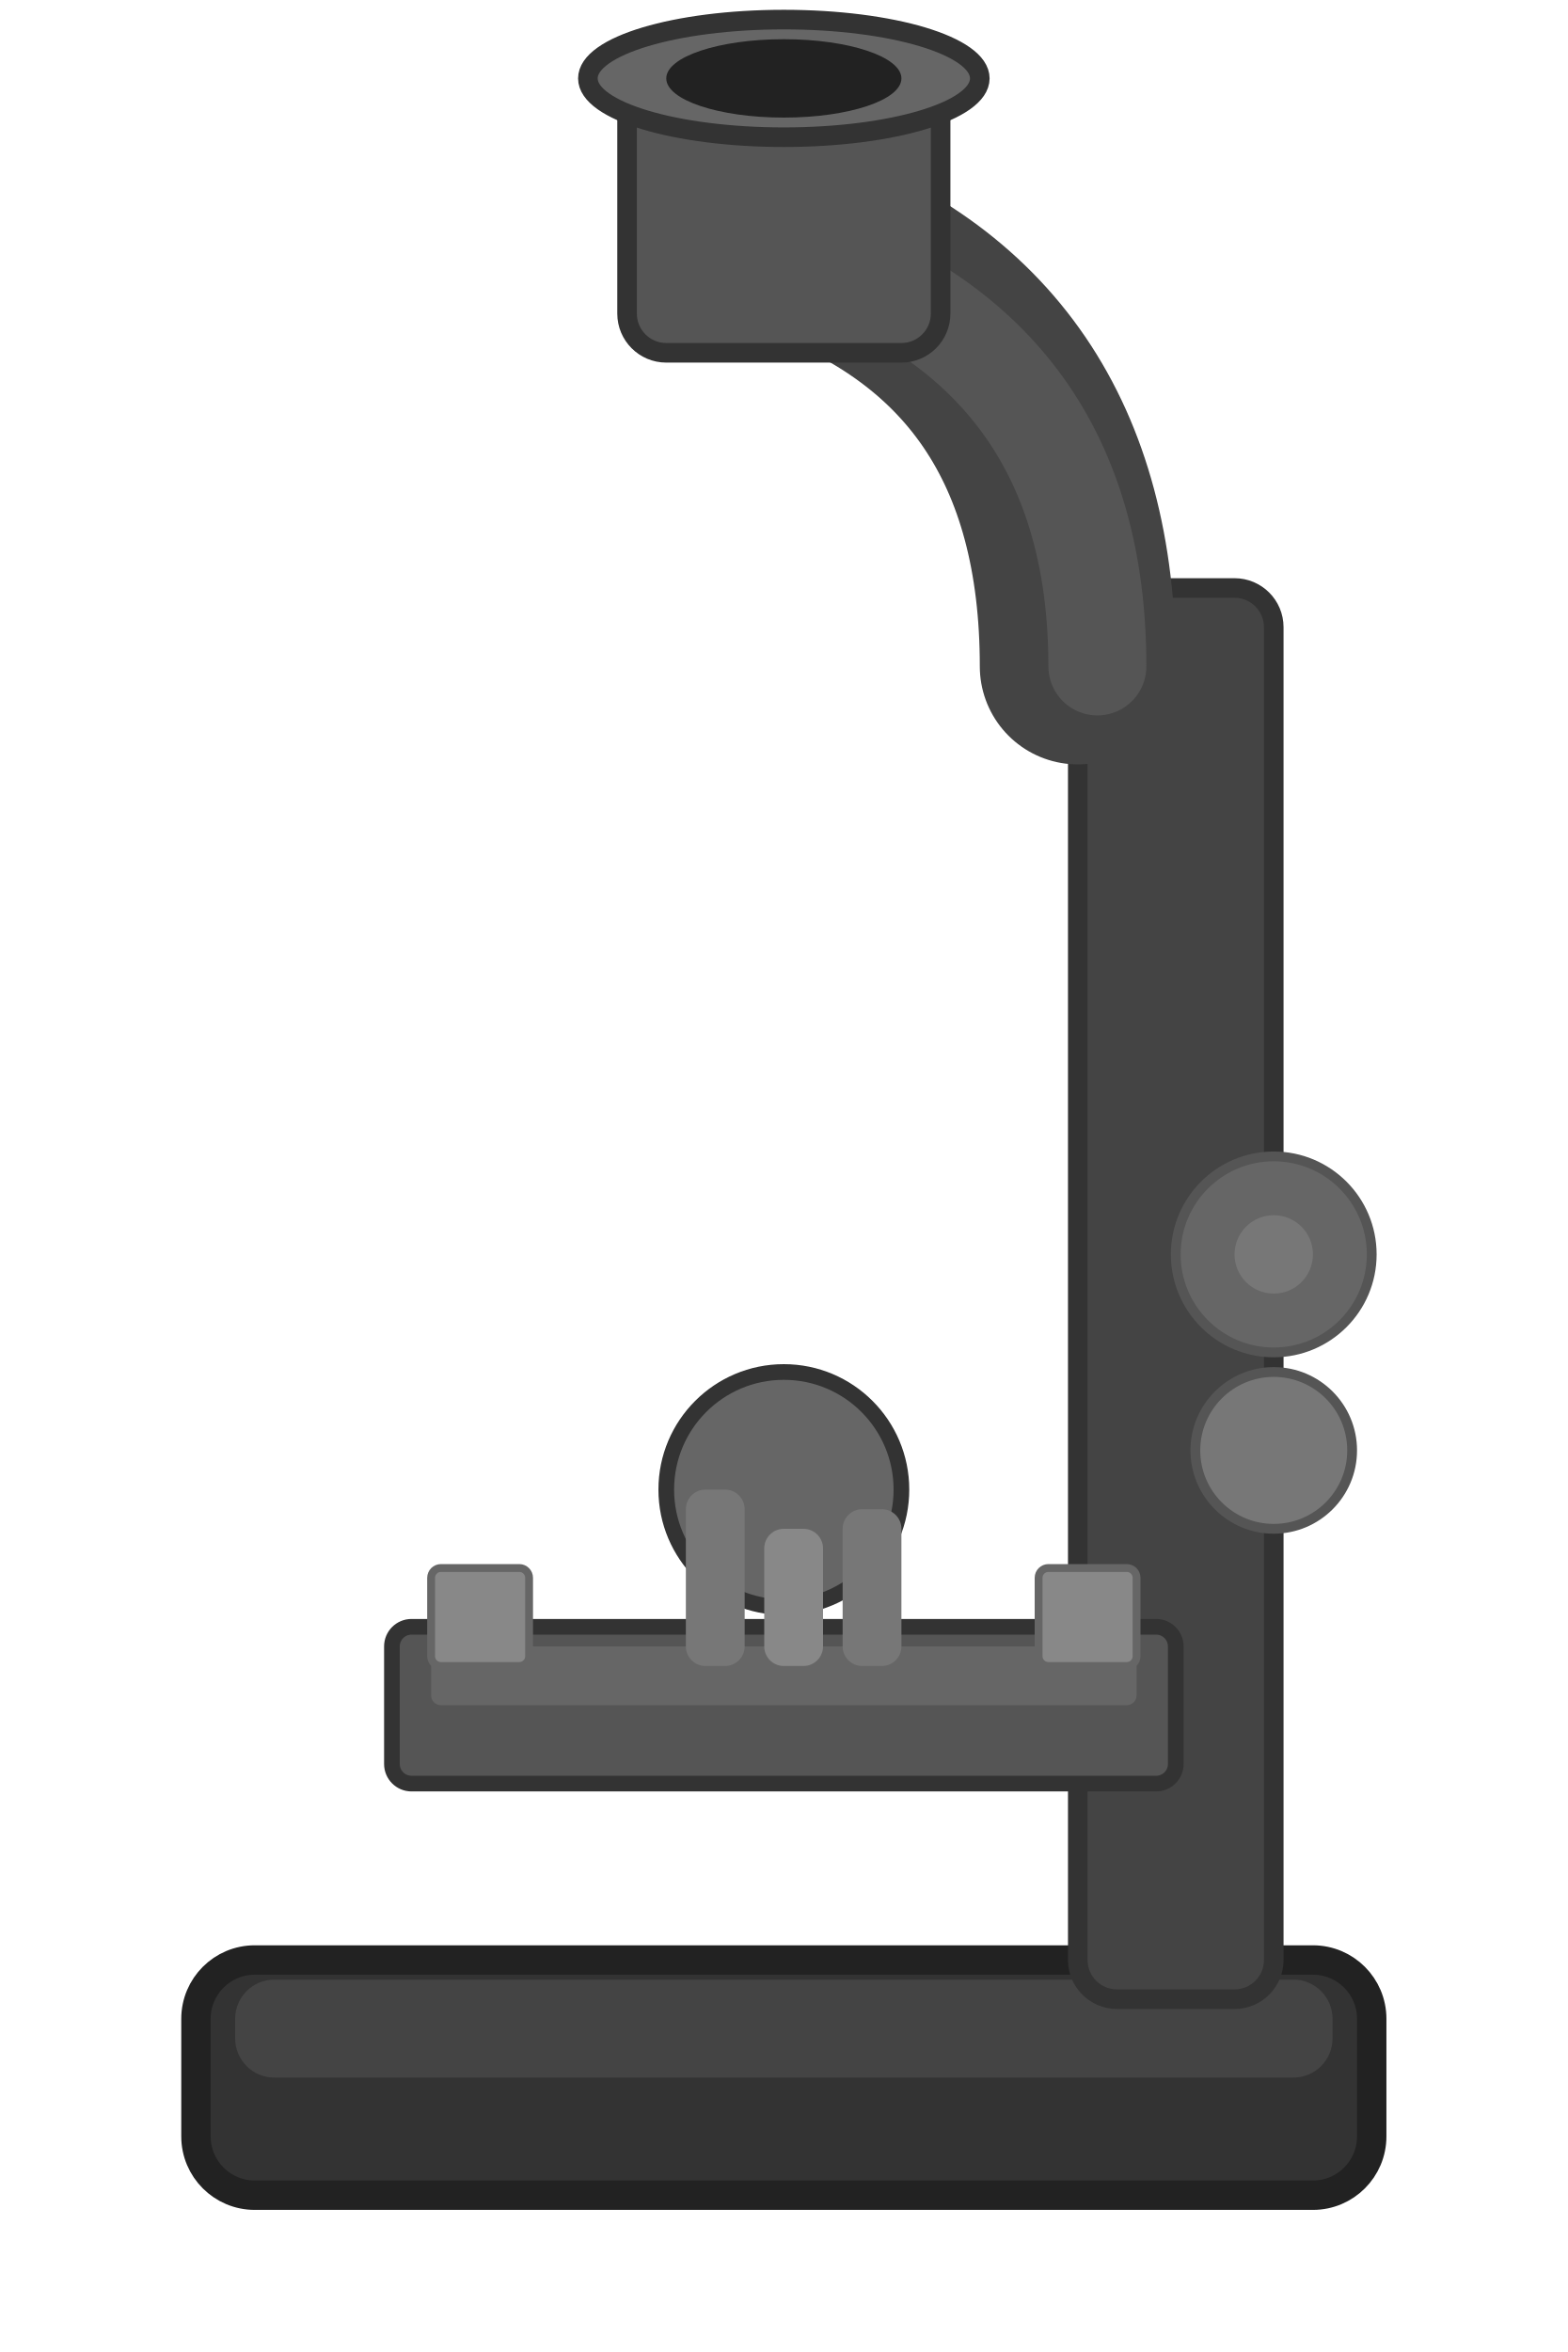
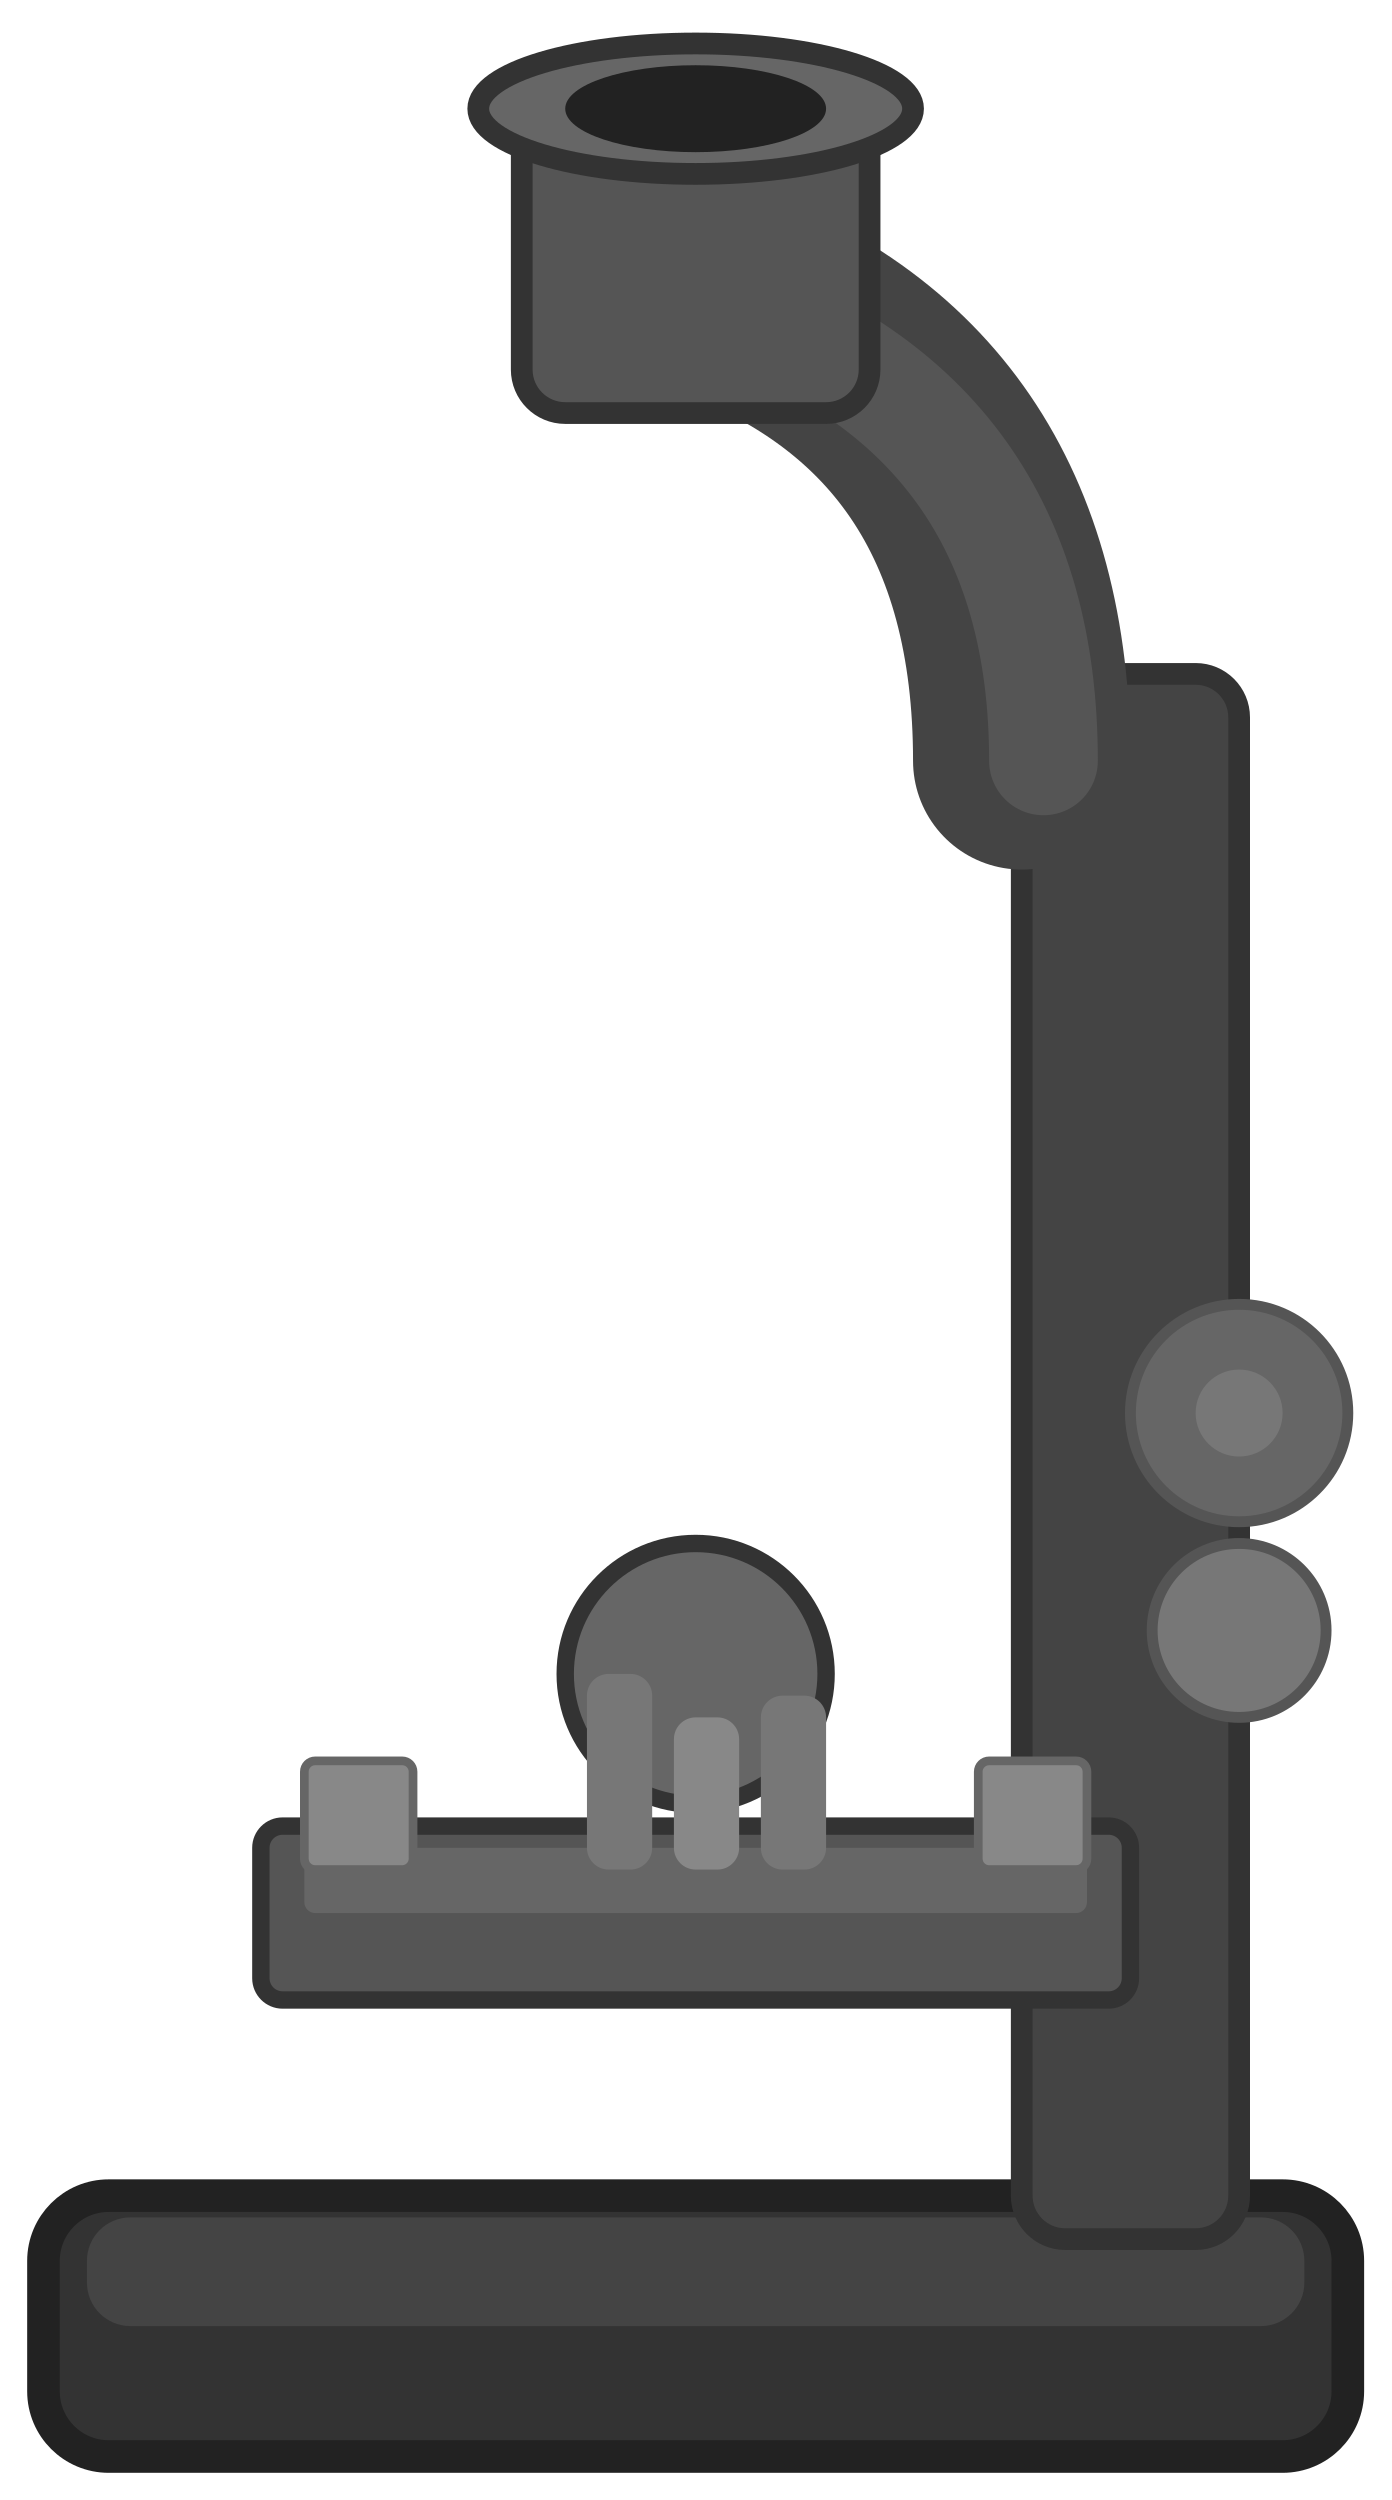
- <svg xmlns="http://www.w3.org/2000/svg" id="microscope" viewBox="0 0 80 120">
+ <svg xmlns="http://www.w3.org/2000/svg" id="microscope" viewBox="0 0 64 115">
  <g id="body">
-     <rect x="10" y="100" width="60" height="12" rx="3" fill="#333333" stroke="#222222" stroke-width="1.5" />
-     <rect x="12" y="101" width="56" height="5" rx="2" fill="#444444" stroke="none" />
-     <rect x="55" y="30" width="10" height="72" rx="2" fill="#444444" stroke="#333333" stroke-width="1" />
-     <path d="M 55 34 Q 55 17 40 12" stroke="#444444" stroke-width="10" fill="none" stroke-linecap="round" />
-     <path d="M 56 34 Q 56 18 41 13" stroke="#555555" stroke-width="5" fill="none" stroke-linecap="round" />
-     <rect x="32" y="4" width="16" height="14" rx="2" fill="#555555" stroke="#333333" stroke-width="1" />
-     <ellipse cx="40" cy="4" rx="10" ry="3" fill="#666666" stroke="#333333" stroke-width="1" />
-     <ellipse cx="40" cy="4" rx="6" ry="2" fill="#222222" stroke="none" />
-     <rect x="20" y="83" width="40" height="8" rx="1" fill="#555555" stroke="#333333" stroke-width="0.8" />
-     <rect x="22" y="84" width="36" height="3" rx="0.5" fill="#666666" stroke="none" />
-     <rect x="22" y="80" width="5" height="5" rx="0.5" fill="#888888" stroke="#666666" stroke-width="0.4" />
-     <rect x="53" y="80" width="5" height="5" rx="0.5" fill="#888888" stroke="#666666" stroke-width="0.4" />
-     <circle cx="40" cy="76" r="6" fill="#666666" stroke="#333333" stroke-width="0.8" />
-     <rect x="35" y="76" width="3" height="9" rx="1" fill="#777777" />
-     <rect x="39" y="78" width="3" height="7" rx="1" fill="#888888" />
-     <rect x="43" y="77" width="3" height="8" rx="1" fill="#777777" />
-     <circle cx="65" cy="64" r="5" fill="#666666" stroke="#555555" stroke-width="0.5" />
-     <circle cx="65" cy="64" r="2" fill="#777777" />
-     <circle cx="65" cy="74" r="4" fill="#777777" stroke="#555555" stroke-width="0.5" />
+     <rect x="2" y="101" width="60" height="12" rx="3" fill="#333333" stroke="#222222" stroke-width="1.5" />
+     <rect x="4" y="102" width="56" height="5" rx="2" fill="#444444" stroke="none" />
+     <rect x="47" y="31" width="10" height="72" rx="2" fill="#444444" stroke="#333333" stroke-width="1" />
+     <path d="M 47 35 Q 47 18 32 13" stroke="#444444" stroke-width="10" fill="none" stroke-linecap="round" />
+     <path d="M 48 35 Q 48 19 33 14" stroke="#555555" stroke-width="5" fill="none" stroke-linecap="round" />
+     <rect x="24" y="5" width="16" height="14" rx="2" fill="#555555" stroke="#333333" stroke-width="1" />
+     <ellipse cx="32" cy="5" rx="10" ry="3" fill="#666666" stroke="#333333" stroke-width="1" />
+     <ellipse cx="32" cy="5" rx="6" ry="2" fill="#222222" stroke="none" />
+     <rect x="12" y="84" width="40" height="8" rx="1" fill="#555555" stroke="#333333" stroke-width="0.8" />
+     <rect x="14" y="85" width="36" height="3" rx="0.5" fill="#666666" stroke="none" />
+     <rect x="14" y="81" width="5" height="5" rx="0.5" fill="#888888" stroke="#666666" stroke-width="0.4" />
+     <rect x="45" y="81" width="5" height="5" rx="0.5" fill="#888888" stroke="#666666" stroke-width="0.4" />
+     <circle cx="32" cy="77" r="6" fill="#666666" stroke="#333333" stroke-width="0.8" />
+     <rect x="27" y="77" width="3" height="9" rx="1" fill="#777777" />
+     <rect x="31" y="79" width="3" height="7" rx="1" fill="#888888" />
+     <rect x="35" y="78" width="3" height="8" rx="1" fill="#777777" />
+     <circle cx="57" cy="65" r="5" fill="#666666" stroke="#555555" stroke-width="0.5" />
+     <circle cx="57" cy="65" r="2" fill="#777777" />
+     <circle cx="57" cy="75" r="4" fill="#777777" stroke="#555555" stroke-width="0.5" />
  </g>
  <g id="overlay_root" />
-   <rect id="anchor_highlight" x="8" y="1" width="64" height="115" fill="none" stroke="none" display="none" />
-   <rect id="anchor_error" x="62" y="3" width="14" height="14" fill="none" stroke="none" display="none" />
+   <rect id="anchor_highlight" x="0" y="2" width="64" height="115" fill="none" stroke="none" display="none" />
+   <rect id="anchor_error" x="54" y="4" width="14" height="14" fill="none" stroke="none" display="none" />
</svg>
